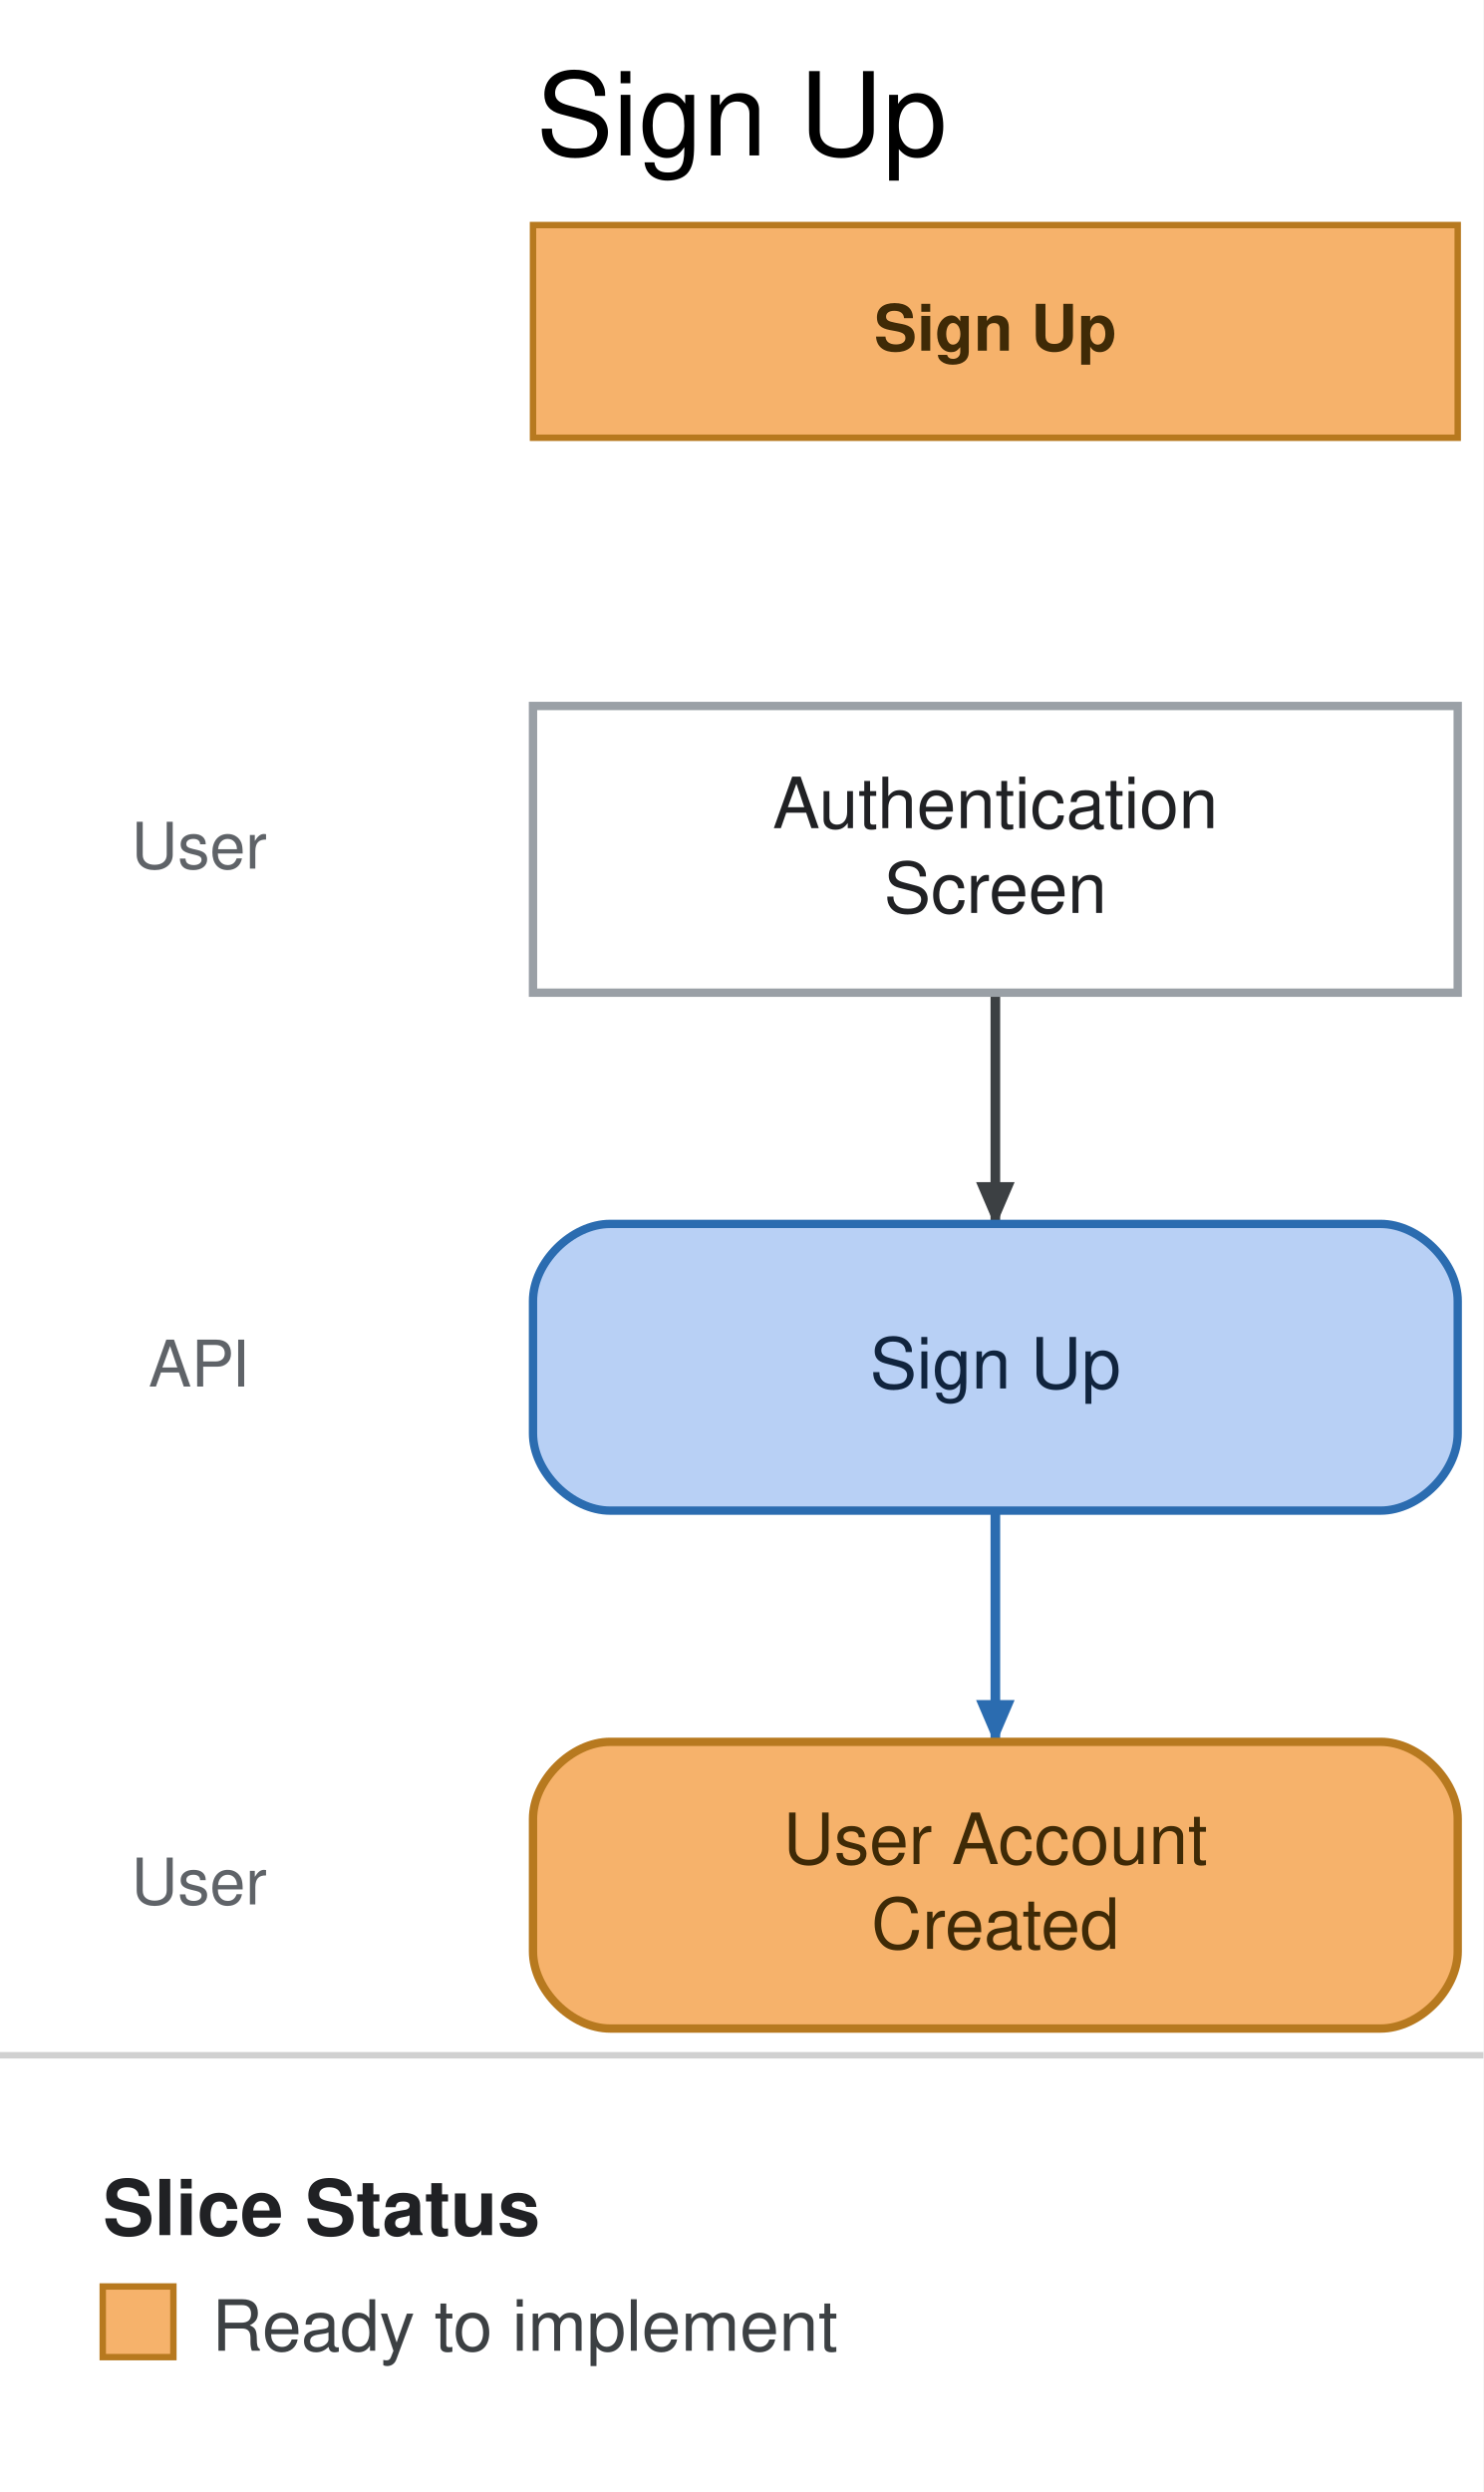
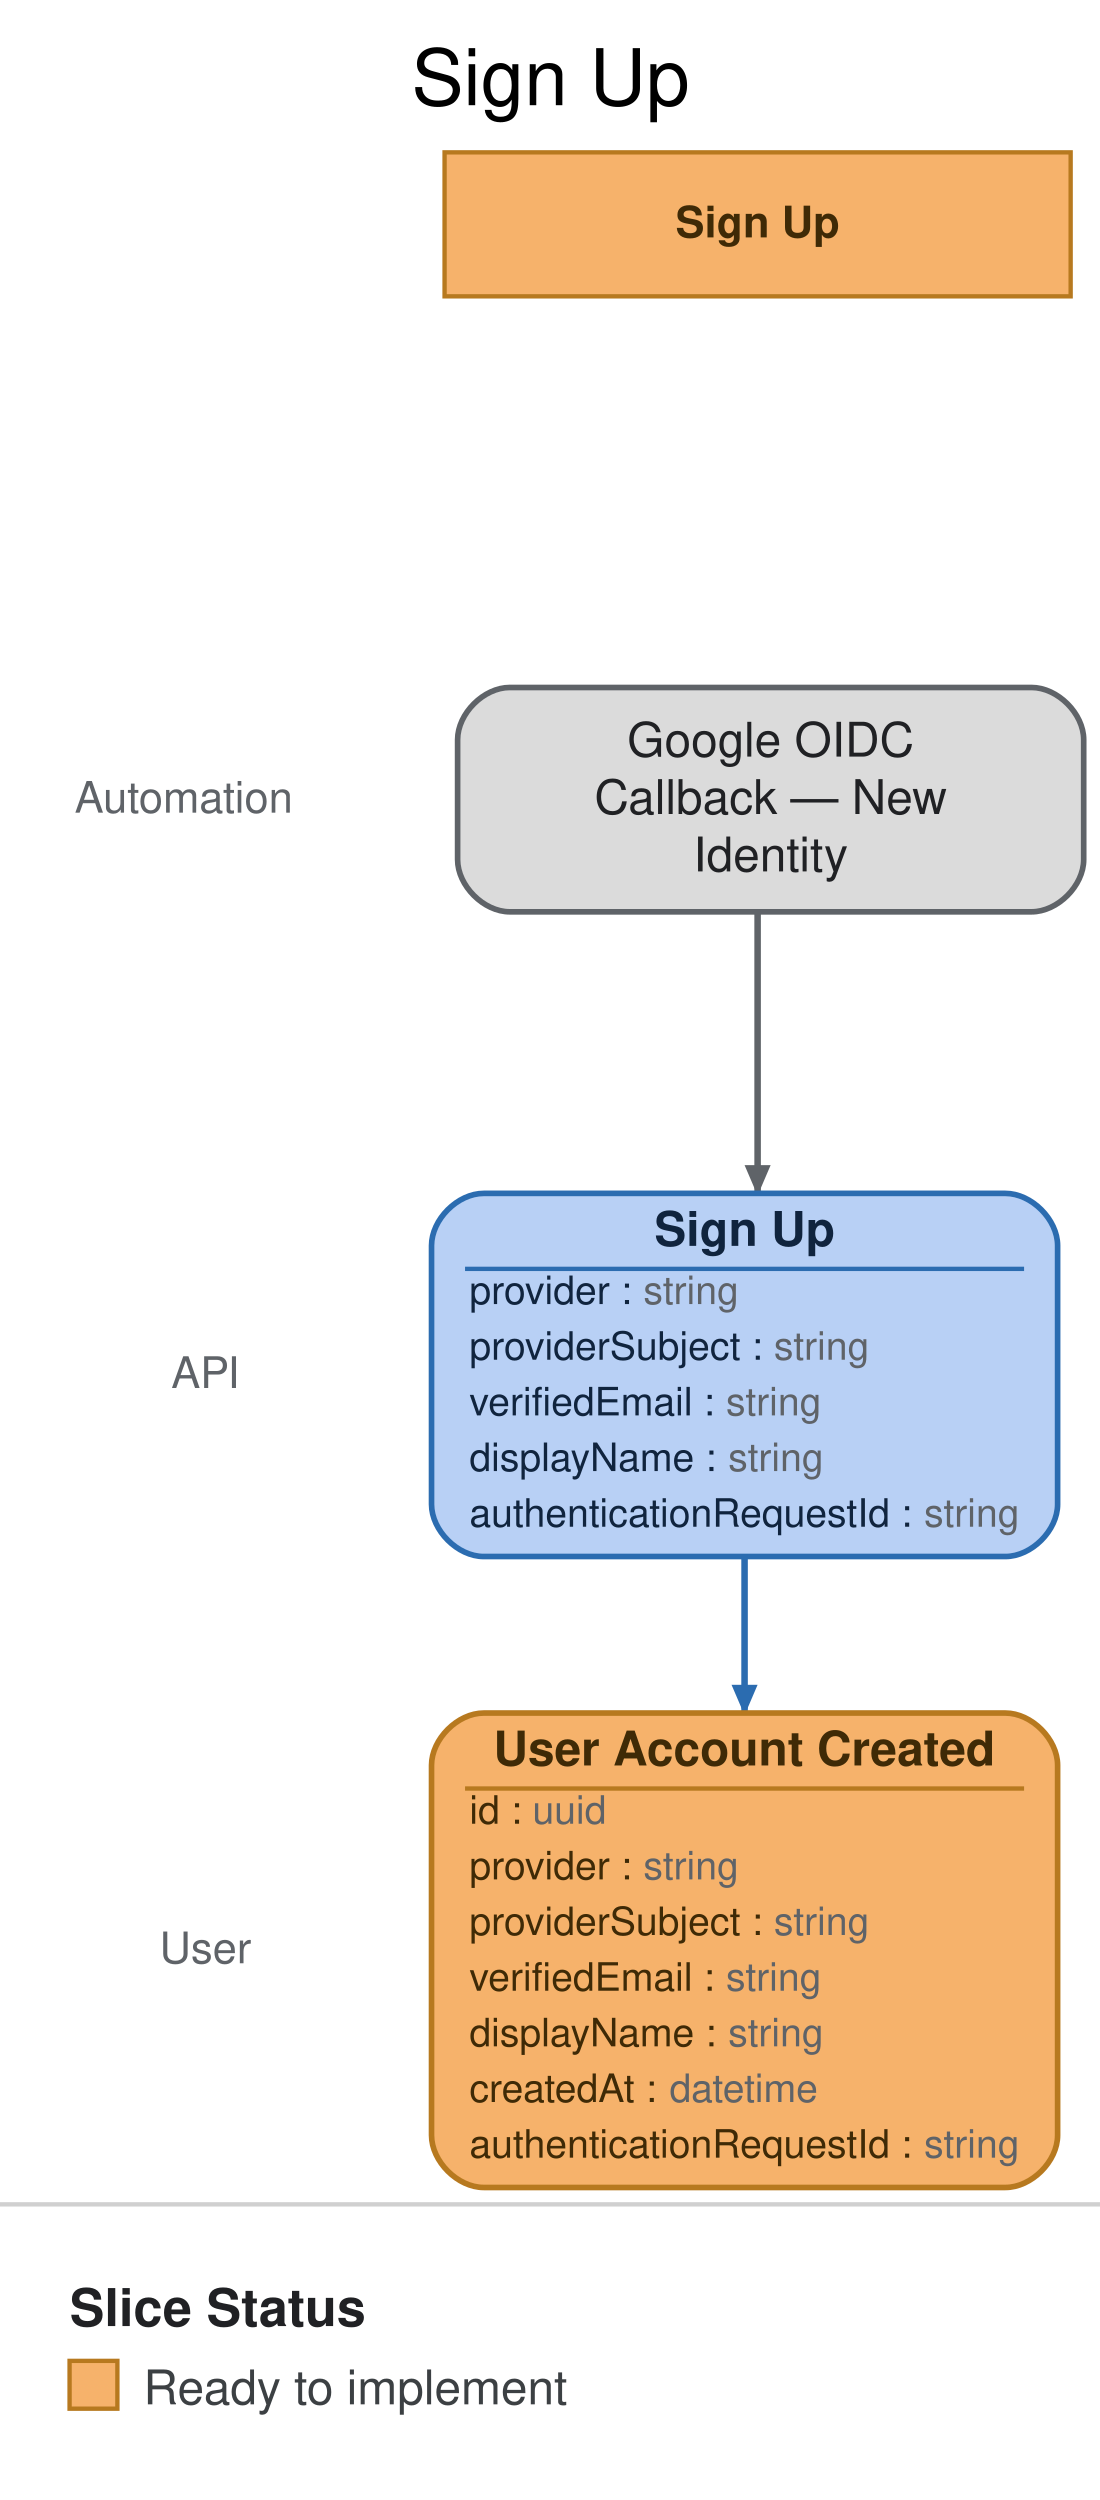
- <svg xmlns="http://www.w3.org/2000/svg" width="231pt" height="388pt" viewBox="0.00 0.00 231.00 388">
+ <svg xmlns="http://www.w3.org/2000/svg" xmlns:xlink="http://www.w3.org/1999/xlink" width="253pt" height="575pt" viewBox="0.00 0.00 253.00 575">
  <defs>
-     <marker id="em-arrow-3C4043" markerWidth="9" markerHeight="9" refX="6.5" refY="3" orient="auto" markerUnits="userSpaceOnUse">
-       <path d="M0,0 L7,3 L0,6 Z" fill="#3C4043" />
-     </marker>
    <marker id="em-arrow-2B6CB0" markerWidth="9" markerHeight="9" refX="6.5" refY="3" orient="auto" markerUnits="userSpaceOnUse">
      <path d="M0,0 L7,3 L0,6 Z" fill="#2B6CB0" />
    </marker>
+     <marker id="em-arrow-5F6368" markerWidth="9" markerHeight="9" refX="6.5" refY="3" orient="auto" markerUnits="userSpaceOnUse">
+       <path d="M0,0 L7,3 L0,6 Z" fill="#5F6368" />
+     </marker>
  </defs>
  <style>.em-slice-dim{opacity:.15;transition:opacity .15s ease}</style>
-   <g id="graph0" class="graph" transform="scale(1 1) rotate(0) translate(4 315.84)">
-     <polygon fill="white" stroke="none" points="-4,4 -4,-315.84 227,-315.84 227,4 -4,4" />
-     <text xml:space="preserve" text-anchor="middle" x="111.5" y="-291.64" font-family="Helvetica,sans-Serif" font-size="18.00">Sign Up</text>
+   <g id="graph0" class="graph" transform="scale(1 1) rotate(0) translate(4 503.12)">
+     <polygon fill="white" stroke="none" points="-4,4 -4,-503.12 249.25,-503.12 249.25,4 -4,4" />
+     <text xml:space="preserve" text-anchor="middle" x="122.63" y="-478.92" font-family="Helvetica,sans-Serif" font-size="18.00">Sign Up</text>
    <g class="em-edges">
-       <path fill="none" stroke="#3C4043" stroke-width="1.5" d="M151,-161.28 L151,-125.28" marker-end="url(#em-arrow-3C4043)" />
-       <path fill="none" stroke="#2B6CB0" stroke-width="1.5" d="M151,-80.64 L151,-44.64" marker-end="url(#em-arrow-2B6CB0)" />
+       <path fill="none" stroke="#2B6CB0" stroke-width="1.5" d="M167.25,-145.12 L167.25,-109.12" marker-end="url(#em-arrow-2B6CB0)" />
+       <path fill="none" stroke="#5F6368" stroke-width="1.5" d="M170.25,-293.4 L170.25,-228.64" marker-end="url(#em-arrow-5F6368)" />
    </g>
    <g id="node1" class="node">
</g>
    <g id="node2" class="node">
-       <text xml:space="preserve" text-anchor="middle" x="27" y="-180.6" font-family="Helvetica,sans-Serif" font-size="10.00" fill="#5f6368">User</text>
+       <text xml:space="preserve" text-anchor="middle" x="38.25" y="-316.2" font-family="Helvetica,sans-Serif" font-size="10.00" fill="#5f6368">Automation</text>
    </g>
-     <g id="node5" class="node">
-       <polygon fill="#F6B26B" stroke="#B7791F" points="223,-280.8 79,-280.8 79,-247.68 223,-247.68 223,-280.8" />
-       <text xml:space="preserve" text-anchor="middle" x="151" y="-261.24" font-family="Helvetica,sans-Serif" font-weight="bold" font-size="10.00" fill="#3F2A06">Sign Up</text>
-     </g>
+     <a xlink:href="sign-up.md" href="sign-up.md" class="em-slice-link">
+       <g id="node5" class="node">
+         <polygon fill="#F6B26B" stroke="#B7791F" points="242.25,-468.08 98.25,-468.08 98.25,-434.96 242.25,-434.96 242.25,-468.08" />
+         <text xml:space="preserve" text-anchor="middle" x="170.25" y="-448.52" font-family="Helvetica,sans-Serif" font-weight="bold" font-size="10.00" fill="#3F2A06">Sign Up</text>
+       </g>
+     </a>
    <g id="node3" class="node">
-       <text xml:space="preserve" text-anchor="middle" x="27" y="-99.96" font-family="Helvetica,sans-Serif" font-size="10.00" fill="#5f6368">API</text>
+       <text xml:space="preserve" text-anchor="middle" x="43.25" y="-183.88" font-family="Helvetica,sans-Serif" font-size="10.00" fill="#5f6368">API</text>
    </g>
    <g data-slice="0" id="node6" class="node">
-       <polygon fill="#ffffff" stroke="#9aa0a6" stroke-width="1.3" points="223,-205.92 79,-205.92 79,-161.28 223,-161.28 223,-205.92" />
-       <text xml:space="preserve" text-anchor="middle" x="151" y="-186.9" font-family="Helvetica,sans-Serif" font-size="11.00" fill="#202124">Authentication</text>
-       <text xml:space="preserve" text-anchor="middle" x="151" y="-173.7" font-family="Helvetica,sans-Serif" font-size="11.00" fill="#202124">Screen</text>
+       <path fill="#dbdbdb" stroke="#5f6368" stroke-width="1.3" d="M233.25,-345C233.25,-345 113.25,-345 113.25,-345 107.25,-345 101.25,-339 101.25,-333 101.25,-333 101.25,-305.4 101.25,-305.4 101.25,-299.4 107.25,-293.4 113.25,-293.4 113.25,-293.4 233.25,-293.4 233.25,-293.4 239.25,-293.4 245.25,-299.4 245.25,-305.4 245.25,-305.4 245.25,-333 245.25,-333 245.25,-339 239.25,-345 233.25,-345" />
+       <text xml:space="preserve" text-anchor="middle" x="173.25" y="-329.1" font-family="Helvetica,sans-Serif" font-size="11.00" fill="#202124">Google OIDC</text>
+       <text xml:space="preserve" text-anchor="middle" x="173.25" y="-315.9" font-family="Helvetica,sans-Serif" font-size="11.00" fill="#202124">Callback — New</text>
+       <text xml:space="preserve" text-anchor="middle" x="173.25" y="-302.7" font-family="Helvetica,sans-Serif" font-size="11.00" fill="#202124">Identity</text>
    </g>
    <g id="node4" class="node">
-       <text xml:space="preserve" text-anchor="middle" x="27" y="-19.32" font-family="Helvetica,sans-Serif" font-size="10.00" fill="#5f6368">User</text>
+       <text xml:space="preserve" text-anchor="middle" x="43.25" y="-51.56" font-family="Helvetica,sans-Serif" font-size="10.00" fill="#5f6368">User</text>
    </g>
    <g data-slice="0" id="node7" class="node">
-       <path fill="#b8d0f5" stroke="#2b6cb0" stroke-width="1.3" d="M211,-125.28C211,-125.28 91,-125.28 91,-125.28 85,-125.28 79,-119.28 79,-113.28 79,-113.28 79,-92.64 79,-92.64 79,-86.64 85,-80.64 91,-80.64 91,-80.64 211,-80.64 211,-80.64 217,-80.64 223,-86.64 223,-92.64 223,-92.64 223,-113.28 223,-113.28 223,-119.28 217,-125.28 211,-125.28" />
-       <text xml:space="preserve" text-anchor="middle" x="151" y="-99.66" font-family="Helvetica,sans-Serif" font-size="11.00" fill="#10243e">Sign Up</text>
+       <path fill="#b8d0f5" stroke="#2b6cb0" stroke-width="1.3" d="M227.25,-228.64C227.25,-228.64 107.25,-228.64 107.25,-228.64 101.25,-228.64 95.25,-222.64 95.25,-216.64 95.25,-216.64 95.25,-157.12 95.25,-157.12 95.25,-151.12 101.25,-145.12 107.25,-145.12 107.25,-145.12 227.25,-145.12 227.25,-145.12 233.25,-145.12 239.25,-151.12 239.25,-157.12 239.25,-157.12 239.25,-216.64 239.25,-216.64 239.25,-222.64 233.25,-228.64 227.25,-228.64" />
+       <polygon fill="#2b6cb0" stroke="#2b6cb0" points="102.96,-211.28 102.96,-211.28 231.54,-211.28 231.54,-211.28 102.96,-211.28" />
+       <text xml:space="preserve" text-anchor="start" x="146.48" y="-216.58" font-family="Helvetica,sans-Serif" font-weight="bold" font-size="11.00" fill="#10243e">Sign Up</text>
+       <text xml:space="preserve" text-anchor="start" x="103.96" y="-203.18" font-family="Helvetica,sans-Serif" font-size="9.00" fill="#10243e">provider : </text>
+       <text xml:space="preserve" text-anchor="start" x="143.98" y="-203.18" font-family="Helvetica,sans-Serif" font-size="9.00" fill="#5f6368">string</text>
+       <text xml:space="preserve" text-anchor="start" x="103.96" y="-190.38" font-family="Helvetica,sans-Serif" font-size="9.00" fill="#10243e">providerSubject : </text>
+       <text xml:space="preserve" text-anchor="start" x="174" y="-190.38" font-family="Helvetica,sans-Serif" font-size="9.00" fill="#5f6368">string</text>
+       <text xml:space="preserve" text-anchor="start" x="103.96" y="-177.58" font-family="Helvetica,sans-Serif" font-size="9.00" fill="#10243e">verifiedEmail : </text>
+       <text xml:space="preserve" text-anchor="start" x="162.98" y="-177.58" font-family="Helvetica,sans-Serif" font-size="9.00" fill="#5f6368">string</text>
+       <text xml:space="preserve" text-anchor="start" x="103.96" y="-164.78" font-family="Helvetica,sans-Serif" font-size="9.00" fill="#10243e">displayName : </text>
+       <text xml:space="preserve" text-anchor="start" x="163.49" y="-164.78" font-family="Helvetica,sans-Serif" font-size="9.00" fill="#5f6368">string</text>
+       <text xml:space="preserve" text-anchor="start" x="103.96" y="-151.98" font-family="Helvetica,sans-Serif" font-size="9.00" fill="#10243e">authenticationRequestId : </text>
+       <text xml:space="preserve" text-anchor="start" x="208.54" y="-151.98" font-family="Helvetica,sans-Serif" font-size="9.00" fill="#5f6368">string</text>
    </g>
    <g data-slice="0" id="node8" class="node">
-       <path fill="#f6b26b" stroke="#b7791f" stroke-width="1.3" d="M211,-44.64C211,-44.64 91,-44.64 91,-44.64 85,-44.64 79,-38.64 79,-32.64 79,-32.64 79,-12 79,-12 79,-6 85,0 91,0 91,0 211,0 211,0 217,0 223,-6 223,-12 223,-12 223,-32.64 223,-32.64 223,-38.64 217,-44.64 211,-44.64" />
-       <text xml:space="preserve" text-anchor="middle" x="151" y="-25.62" font-family="Helvetica,sans-Serif" font-size="11.00" fill="#3f2a06">User Account</text>
-       <text xml:space="preserve" text-anchor="middle" x="151" y="-12.42" font-family="Helvetica,sans-Serif" font-size="11.00" fill="#3f2a06">Created</text>
+       <path fill="#f6b26b" stroke="#b7791f" stroke-width="1.3" d="M227.25,-109.12C227.25,-109.12 107.25,-109.12 107.25,-109.12 101.25,-109.12 95.25,-103.12 95.25,-97.12 95.25,-97.12 95.25,-12 95.25,-12 95.25,-6 101.25,0 107.25,0 107.25,0 227.25,0 227.25,0 233.25,0 239.25,-6 239.25,-12 239.25,-12 239.25,-97.12 239.25,-97.12 239.25,-103.12 233.25,-109.12 227.25,-109.12" />
+       <polygon fill="#b7791f" stroke="#b7791f" points="102.96,-91.76 102.96,-91.76 231.54,-91.76 231.54,-91.76 102.96,-91.76" />
+       <text xml:space="preserve" text-anchor="start" x="109.49" y="-97.06" font-family="Helvetica,sans-Serif" font-weight="bold" font-size="11.00" fill="#3f2a06">User Account Created</text>
+       <text xml:space="preserve" text-anchor="start" x="103.96" y="-83.66" font-family="Helvetica,sans-Serif" font-size="9.00" fill="#3f2a06">id : </text>
+       <text xml:space="preserve" text-anchor="start" x="118.47" y="-83.66" font-family="Helvetica,sans-Serif" font-size="9.00" fill="#5f6368">uuid</text>
+       <text xml:space="preserve" text-anchor="start" x="103.96" y="-70.86" font-family="Helvetica,sans-Serif" font-size="9.00" fill="#3f2a06">provider : </text>
+       <text xml:space="preserve" text-anchor="start" x="143.98" y="-70.86" font-family="Helvetica,sans-Serif" font-size="9.00" fill="#5f6368">string</text>
+       <text xml:space="preserve" text-anchor="start" x="103.96" y="-58.06" font-family="Helvetica,sans-Serif" font-size="9.00" fill="#3f2a06">providerSubject : </text>
+       <text xml:space="preserve" text-anchor="start" x="174" y="-58.06" font-family="Helvetica,sans-Serif" font-size="9.00" fill="#5f6368">string</text>
+       <text xml:space="preserve" text-anchor="start" x="103.96" y="-45.26" font-family="Helvetica,sans-Serif" font-size="9.00" fill="#3f2a06">verifiedEmail : </text>
+       <text xml:space="preserve" text-anchor="start" x="162.98" y="-45.26" font-family="Helvetica,sans-Serif" font-size="9.00" fill="#5f6368">string</text>
+       <text xml:space="preserve" text-anchor="start" x="103.96" y="-32.46" font-family="Helvetica,sans-Serif" font-size="9.00" fill="#3f2a06">displayName : </text>
+       <text xml:space="preserve" text-anchor="start" x="163.49" y="-32.46" font-family="Helvetica,sans-Serif" font-size="9.00" fill="#5f6368">string</text>
+       <text xml:space="preserve" text-anchor="start" x="103.96" y="-19.66" font-family="Helvetica,sans-Serif" font-size="9.00" fill="#3f2a06">createdAt : </text>
+       <text xml:space="preserve" text-anchor="start" x="149.99" y="-19.66" font-family="Helvetica,sans-Serif" font-size="9.00" fill="#5f6368">datetime</text>
+       <text xml:space="preserve" text-anchor="start" x="103.96" y="-6.86" font-family="Helvetica,sans-Serif" font-size="9.00" fill="#3f2a06">authenticationRequestId : </text>
+       <text xml:space="preserve" text-anchor="start" x="208.54" y="-6.86" font-family="Helvetica,sans-Serif" font-size="9.00" fill="#5f6368">string</text>
    </g>
    <g class="em-notes" />
    <g class="em-issues" />
    <g class="em-divergences" />
    <g class="em-loops-to" />
  </g>
  <g class="em-status-legend">
-     <rect x="0" y="320" width="231" height="68" fill="#FFFFFF" />
-     <line x1="0" y1="320" x2="231" y2="320" stroke="#D0D0D0" stroke-width="1" />
-     <text x="16" y="348" font-family="Helvetica" font-weight="bold" font-size="12" fill="#202124">Slice Status</text>
-     <rect x="16" y="356" width="11" height="11" fill="#F6B26B" stroke="#B7791F" />
-     <text x="33" y="366" font-family="Helvetica" font-size="11" fill="#3C4043">Ready to implement</text>
+     <rect x="0" y="507" width="253" height="68" fill="#FFFFFF" />
+     <line x1="0" y1="507" x2="253" y2="507" stroke="#D0D0D0" stroke-width="1" />
+     <text x="16" y="535" font-family="Helvetica" font-weight="bold" font-size="12" fill="#202124">Slice Status</text>
+     <rect x="16" y="543" width="11" height="11" fill="#F6B26B" stroke="#B7791F" />
+     <text x="33" y="553" font-family="Helvetica" font-size="11" fill="#3C4043">Ready to implement</text>
  </g>
</svg>
